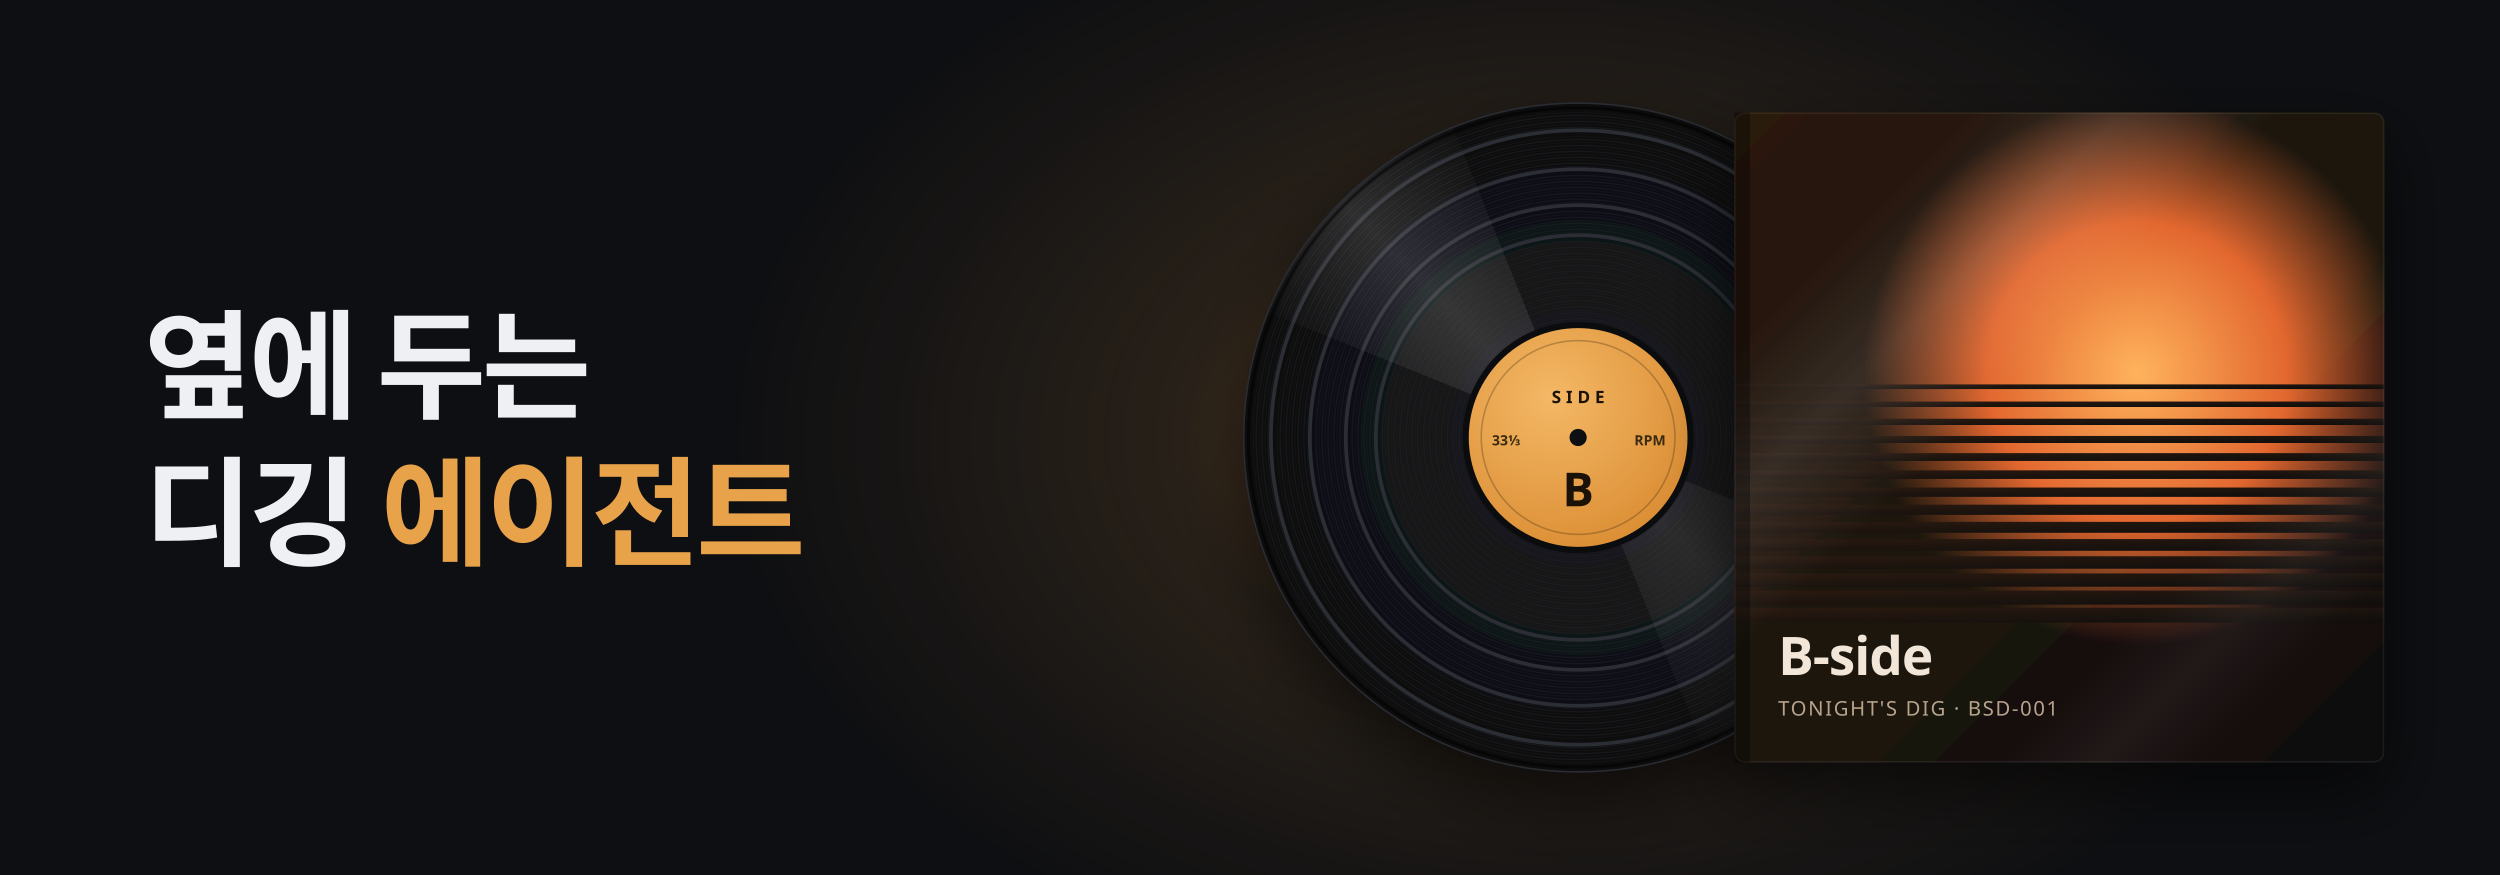
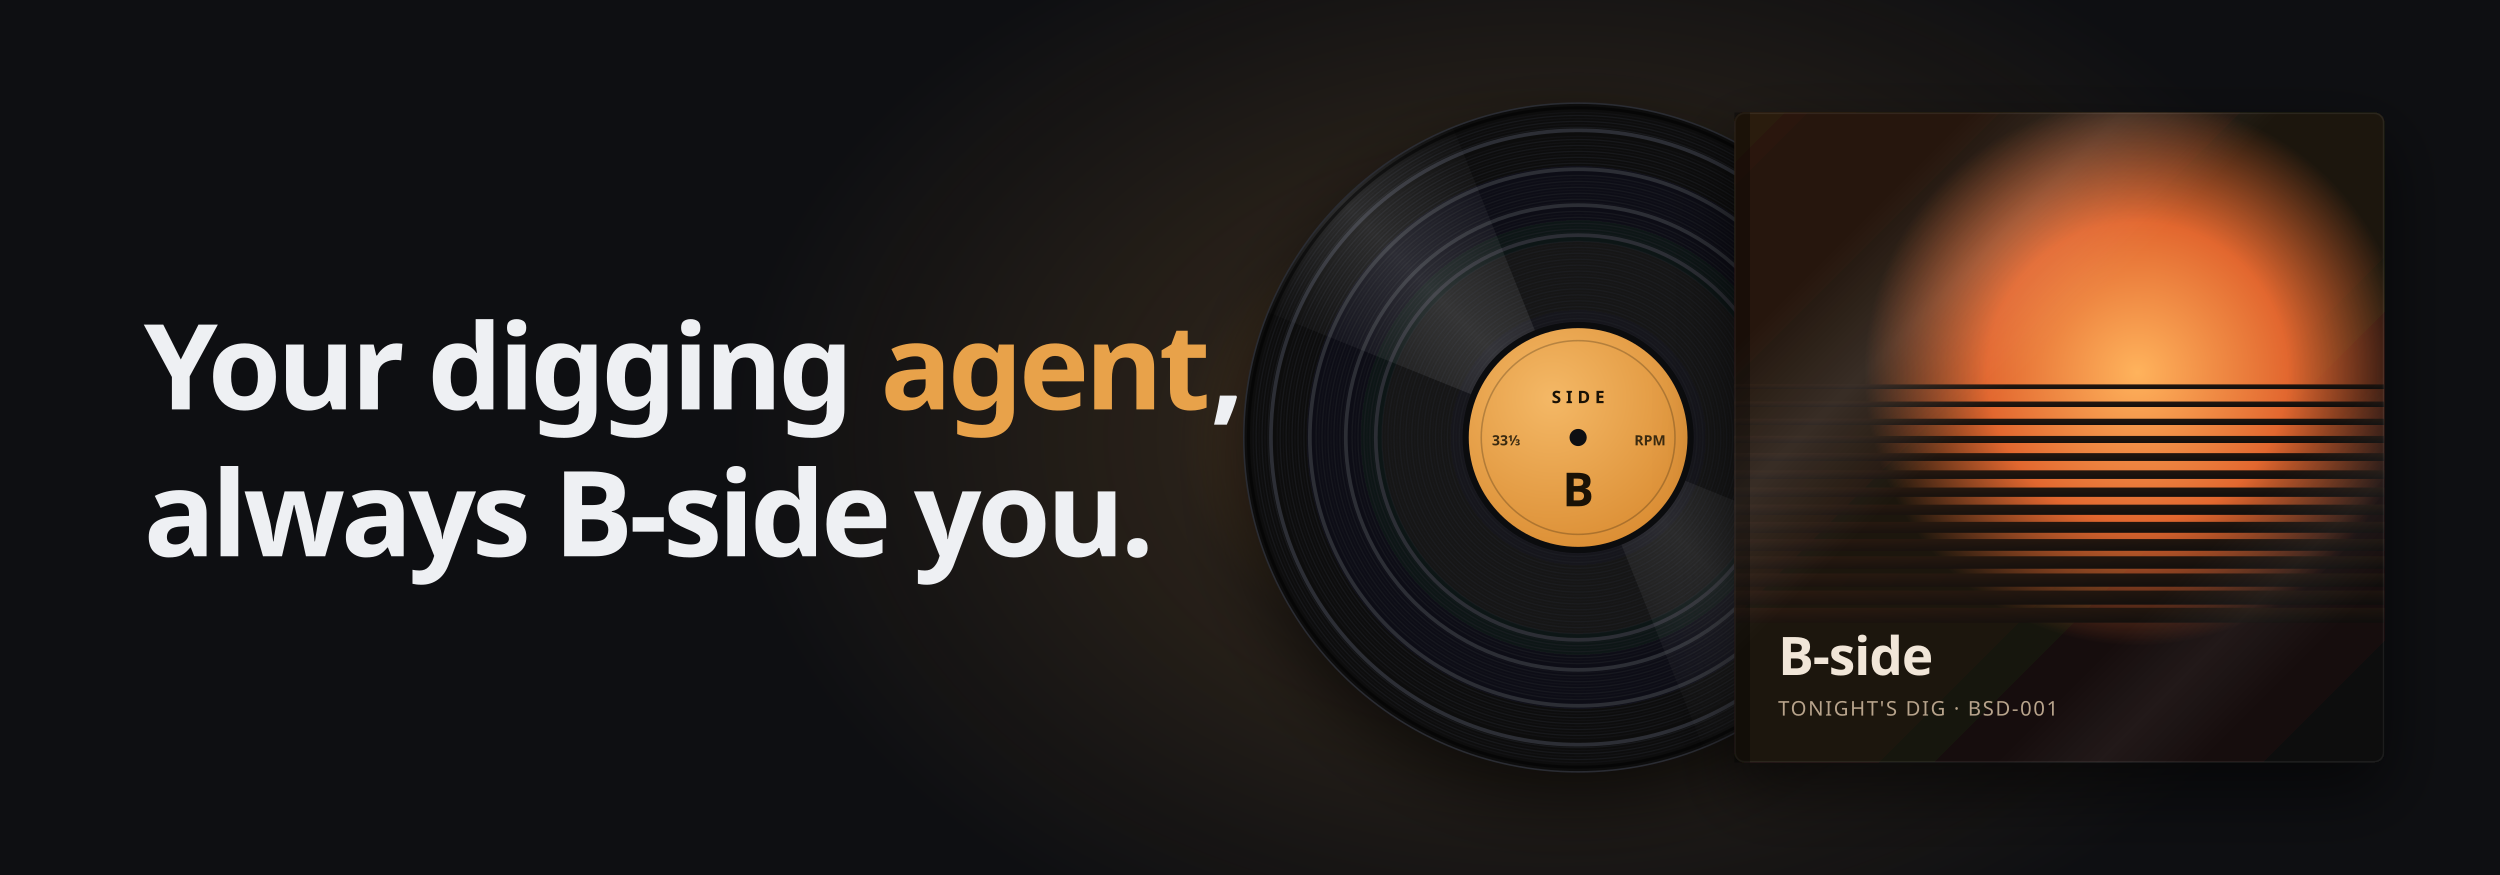
<svg xmlns="http://www.w3.org/2000/svg" width="1600" height="560" viewBox="0 0 1600 560" font-family="Pretendard, 'Apple SD Gothic Neo', 'Noto Sans KR', sans-serif">
  <defs>
    <radialGradient id="back" cx="0.5" cy="0.5" r="0.5">
      <stop offset="0" stop-color="#ff8a3d" stop-opacity="0.5" />
      <stop offset="0.45" stop-color="#e8a24a" stop-opacity="0.12" />
      <stop offset="1" stop-color="#e8a24a" stop-opacity="0" />
    </radialGradient>
    <radialGradient id="disc" cx="0.5" cy="0.5" r="0.5">
      <stop offset="0.3" stop-color="#16171b" />
      <stop offset="1" stop-color="#0b0c0e" />
    </radialGradient>
    <linearGradient id="sheenA" x1="0" y1="0" x2="1" y2="0">
      <stop offset="0" stop-color="#fff" stop-opacity="0" />
      <stop offset="0.5" stop-color="#fff" stop-opacity="0.16" />
      <stop offset="1" stop-color="#fff" stop-opacity="0" />
    </linearGradient>
    <radialGradient id="label" cx="0.38" cy="0.32" r="0.8">
      <stop offset="0" stop-color="#f4b866" />
      <stop offset="1" stop-color="#d98a2f" />
    </radialGradient>
    <linearGradient id="art" x1="0" y1="0" x2="1" y2="1">
      <stop offset="0" stop-color="#2a1a10" />
      <stop offset="1" stop-color="#0f0d0c" />
    </linearGradient>
    <radialGradient id="sun" cx="0.5" cy="0.5" r="0.5">
      <stop offset="0" stop-color="#ffb35c" />
      <stop offset="0.55" stop-color="#e2672f" />
      <stop offset="1" stop-color="#e2672f" stop-opacity="0" />
    </radialGradient>
    <linearGradient id="poly" x1="0" y1="0" x2="1" y2="1">
      <stop offset="0.18" stop-color="#fff" stop-opacity="0" />
      <stop offset="0.3" stop-color="#fff" stop-opacity="0.10" />
      <stop offset="0.42" stop-color="#fff" stop-opacity="0" />
      <stop offset="0.7" stop-color="#fff" stop-opacity="0" />
      <stop offset="0.78" stop-color="#fff" stop-opacity="0.05" />
      <stop offset="0.86" stop-color="#fff" stop-opacity="0" />
    </linearGradient>
    <linearGradient id="fadeL" x1="0" y1="0" x2="1" y2="0">
      <stop offset="0" stop-color="#0e0f12" />
      <stop offset="1" stop-color="#0e0f12" stop-opacity="0" />
    </linearGradient>
    <clipPath id="discClip">
      <circle cx="1010" cy="280" r="214" />
    </clipPath>
    <clipPath id="sleeveClip">
      <rect x="1110" y="72" width="416" height="416" rx="6" />
    </clipPath>
    <filter id="shadow" x="-20%" y="-20%" width="140%" height="140%">
      <feDropShadow dx="0" dy="18" stdDeviation="22" flood-color="#000" flood-opacity="0.6" />
    </filter>
    <filter id="blur">
      <feGaussianBlur stdDeviation="28" />
    </filter>
  </defs>
  <rect width="1600" height="560" fill="#0e0f12" />
  <ellipse cx="990" cy="280" rx="520" ry="360" fill="url(#back)" />
  <g filter="url(#shadow)">
    <circle cx="1010" cy="280" r="214" fill="url(#disc)" />
  </g>
  <g clip-path="url(#discClip)">
    <circle cx="1010" cy="280" r="208.0" fill="none" stroke="#1f2127" stroke-opacity="0.3" stroke-width="0.8" />
    <circle cx="1010" cy="280" r="206.1" fill="none" stroke="#1f2127" stroke-opacity="0.55" stroke-width="0.8" />
    <circle cx="1010" cy="280" r="204.2" fill="none" stroke="#1f2127" stroke-opacity="0.3" stroke-width="0.8" />
    <circle cx="1010" cy="280" r="202.3" fill="none" stroke="#1f2127" stroke-opacity="0.55" stroke-width="0.8" />
    <circle cx="1010" cy="280" r="200.4" fill="none" stroke="#1f2127" stroke-opacity="0.3" stroke-width="0.8" />
    <circle cx="1010" cy="280" r="198.5" fill="none" stroke="#1f2127" stroke-opacity="0.55" stroke-width="0.8" />
    <circle cx="1010" cy="280" r="196.6" fill="none" stroke="#2c2e35" stroke-width="2.4" />
    <circle cx="1010" cy="280" r="192.6" fill="none" stroke="#1f2127" stroke-opacity="0.3" stroke-width="0.8" />
    <circle cx="1010" cy="280" r="190.7" fill="none" stroke="#1f2127" stroke-opacity="0.55" stroke-width="0.8" />
    <circle cx="1010" cy="280" r="188.8" fill="none" stroke="#1f2127" stroke-opacity="0.3" stroke-width="0.8" />
    <circle cx="1010" cy="280" r="186.9" fill="none" stroke="#1f2127" stroke-opacity="0.55" stroke-width="0.8" />
    <circle cx="1010" cy="280" r="185.0" fill="none" stroke="#1f2127" stroke-opacity="0.3" stroke-width="0.8" />
    <circle cx="1010" cy="280" r="183.1" fill="none" stroke="#1f2127" stroke-opacity="0.55" stroke-width="0.8" />
    <circle cx="1010" cy="280" r="181.2" fill="none" stroke="#1f2127" stroke-opacity="0.3" stroke-width="0.8" />
    <circle cx="1010" cy="280" r="179.3" fill="none" stroke="#1f2127" stroke-opacity="0.55" stroke-width="0.8" />
    <circle cx="1010" cy="280" r="177.4" fill="none" stroke="#1f2127" stroke-opacity="0.3" stroke-width="0.8" />
    <circle cx="1010" cy="280" r="175.5" fill="none" stroke="#1f2127" stroke-opacity="0.55" stroke-width="0.8" />
    <circle cx="1010" cy="280" r="173.6" fill="none" stroke="#1f2127" stroke-opacity="0.3" stroke-width="0.8" />
    <circle cx="1010" cy="280" r="171.7" fill="none" stroke="#2c2e35" stroke-width="2.4" />
    <circle cx="1010" cy="280" r="167.7" fill="none" stroke="#1f2127" stroke-opacity="0.55" stroke-width="0.8" />
    <circle cx="1010" cy="280" r="165.8" fill="none" stroke="#1f2127" stroke-opacity="0.3" stroke-width="0.8" />
    <circle cx="1010" cy="280" r="163.9" fill="none" stroke="#1f2127" stroke-opacity="0.55" stroke-width="0.8" />
    <circle cx="1010" cy="280" r="162.0" fill="none" stroke="#1f2127" stroke-opacity="0.3" stroke-width="0.8" />
    <circle cx="1010" cy="280" r="160.1" fill="none" stroke="#1f2127" stroke-opacity="0.55" stroke-width="0.8" />
    <circle cx="1010" cy="280" r="158.2" fill="none" stroke="#1f2127" stroke-opacity="0.3" stroke-width="0.8" />
    <circle cx="1010" cy="280" r="156.3" fill="none" stroke="#1f2127" stroke-opacity="0.55" stroke-width="0.8" />
    <circle cx="1010" cy="280" r="154.4" fill="none" stroke="#1f2127" stroke-opacity="0.3" stroke-width="0.8" />
    <circle cx="1010" cy="280" r="152.5" fill="none" stroke="#1f2127" stroke-opacity="0.55" stroke-width="0.8" />
    <circle cx="1010" cy="280" r="150.6" fill="none" stroke="#1f2127" stroke-opacity="0.3" stroke-width="0.8" />
    <circle cx="1010" cy="280" r="148.7" fill="none" stroke="#2c2e35" stroke-width="2.4" />
    <circle cx="1010" cy="280" r="144.7" fill="none" stroke="#1f2127" stroke-opacity="0.55" stroke-width="0.8" />
    <circle cx="1010" cy="280" r="142.8" fill="none" stroke="#1f2127" stroke-opacity="0.3" stroke-width="0.8" />
    <circle cx="1010" cy="280" r="140.9" fill="none" stroke="#1f2127" stroke-opacity="0.55" stroke-width="0.8" />
    <circle cx="1010" cy="280" r="139.0" fill="none" stroke="#1f2127" stroke-opacity="0.3" stroke-width="0.8" />
    <circle cx="1010" cy="280" r="137.1" fill="none" stroke="#1f2127" stroke-opacity="0.55" stroke-width="0.8" />
    <circle cx="1010" cy="280" r="135.2" fill="none" stroke="#1f2127" stroke-opacity="0.3" stroke-width="0.8" />
    <circle cx="1010" cy="280" r="133.3" fill="none" stroke="#1f2127" stroke-opacity="0.55" stroke-width="0.8" />
    <circle cx="1010" cy="280" r="131.4" fill="none" stroke="#1f2127" stroke-opacity="0.3" stroke-width="0.8" />
    <circle cx="1010" cy="280" r="129.5" fill="none" stroke="#2c2e35" stroke-width="2.4" />
    <circle cx="1010" cy="280" r="125.5" fill="none" stroke="#1f2127" stroke-opacity="0.55" stroke-width="0.8" />
    <circle cx="1010" cy="280" r="123.6" fill="none" stroke="#1f2127" stroke-opacity="0.3" stroke-width="0.8" />
    <circle cx="1010" cy="280" r="121.7" fill="none" stroke="#1f2127" stroke-opacity="0.55" stroke-width="0.8" />
    <circle cx="1010" cy="280" r="119.8" fill="none" stroke="#1f2127" stroke-opacity="0.3" stroke-width="0.8" />
    <circle cx="1010" cy="280" r="117.9" fill="none" stroke="#1f2127" stroke-opacity="0.55" stroke-width="0.8" />
    <circle cx="1010" cy="280" r="116.0" fill="none" stroke="#1f2127" stroke-opacity="0.3" stroke-width="0.8" />
    <circle cx="1010" cy="280" r="114.1" fill="none" stroke="#1f2127" stroke-opacity="0.55" stroke-width="0.8" />
    <circle cx="1010" cy="280" r="112.2" fill="none" stroke="#1f2127" stroke-opacity="0.3" stroke-width="0.8" />
    <circle cx="1010" cy="280" r="110.3" fill="none" stroke="#1f2127" stroke-opacity="0.55" stroke-width="0.8" />
    <circle cx="1010" cy="280" r="108.4" fill="none" stroke="#1f2127" stroke-opacity="0.3" stroke-width="0.8" />
    <circle cx="1010" cy="280" r="106.5" fill="none" stroke="#1f2127" stroke-opacity="0.55" stroke-width="0.8" />
    <circle cx="1010" cy="280" r="104.6" fill="none" stroke="#1f2127" stroke-opacity="0.3" stroke-width="0.8" />
    <circle cx="1010" cy="280" r="102.7" fill="none" stroke="#1f2127" stroke-opacity="0.55" stroke-width="0.8" />
    <circle cx="1010" cy="280" r="100.8" fill="none" stroke="#1f2127" stroke-opacity="0.3" stroke-width="0.8" />
    <circle cx="1010" cy="280" r="98.9" fill="none" stroke="#1f2127" stroke-opacity="0.55" stroke-width="0.8" />
    <circle cx="1010" cy="280" r="97.0" fill="none" stroke="#1f2127" stroke-opacity="0.3" stroke-width="0.8" />
    <circle cx="1010" cy="280" r="95.1" fill="none" stroke="#1f2127" stroke-opacity="0.55" stroke-width="0.8" />
    <circle cx="1010" cy="280" r="93.2" fill="none" stroke="#1f2127" stroke-opacity="0.3" stroke-width="0.8" />
    <circle cx="1010" cy="280" r="91.3" fill="none" stroke="#1f2127" stroke-opacity="0.55" stroke-width="0.8" />
    <circle cx="1010" cy="280" r="89.4" fill="none" stroke="#1f2127" stroke-opacity="0.3" stroke-width="0.8" />
    <circle cx="1010" cy="280" r="87.5" fill="none" stroke="#1f2127" stroke-opacity="0.55" stroke-width="0.8" />
    <circle cx="1010" cy="280" r="85.6" fill="none" stroke="#1f2127" stroke-opacity="0.3" stroke-width="0.8" />
    <circle cx="1010" cy="280" r="83.7" fill="none" stroke="#1f2127" stroke-opacity="0.55" stroke-width="0.8" />
    <circle cx="1010" cy="280" r="81.8" fill="none" stroke="#1f2127" stroke-opacity="0.3" stroke-width="0.8" />
    <circle cx="1010" cy="280" r="79.9" fill="none" stroke="#1f2127" stroke-opacity="0.55" stroke-width="0.8" />
    <circle cx="1010" cy="280" r="78.0" fill="none" stroke="#1f2127" stroke-opacity="0.3" stroke-width="0.8" />
    <circle cx="1010" cy="280" r="76.1" fill="none" stroke="#1f2127" stroke-opacity="0.55" stroke-width="0.8" />
    <circle cx="1010" cy="280" r="74.2" fill="none" stroke="#1f2127" stroke-opacity="0.3" stroke-width="0.8" />
    <linearGradient id="w1" gradientUnits="userSpaceOnUse" x1="839.8" y1="238.3" x2="968.3" y2="109.8">
      <stop offset="0" stop-color="#fff" stop-opacity="0" />
      <stop offset="0.5" stop-color="#fff" stop-opacity="0.13" />
      <stop offset="1" stop-color="#fff" stop-opacity="0" />
    </linearGradient>
    <path d="M1010 280 L639.1 130.2 L860.2 -90.9 Z" fill="url(#w1)" />
    <linearGradient id="w2" gradientUnits="userSpaceOnUse" x1="1180.2" y1="321.7" x2="1051.7" y2="450.2">
      <stop offset="0" stop-color="#fff" stop-opacity="0" />
      <stop offset="0.5" stop-color="#fff" stop-opacity="0.09" />
      <stop offset="1" stop-color="#fff" stop-opacity="0" />
    </linearGradient>
    <path d="M1010 280 L1380.9 429.8 L1159.8 650.9 Z" fill="url(#w2)" />
  </g>
  <circle cx="1010" cy="280" r="214" fill="none" stroke="#2a2c33" stroke-width="1" />
  <circle cx="1010" cy="280" r="211" fill="none" stroke="#000" stroke-opacity="0.5" stroke-width="2" />
  <circle cx="1010" cy="280" r="74" fill="#0b0c0e" />
  <circle cx="1010" cy="280" r="70" fill="url(#label)" />
  <circle cx="1010" cy="280" r="62" fill="none" stroke="#1a1206" stroke-opacity="0.25" />
  <text x="1010" y="258" text-anchor="middle" fill="#1a1206" font-size="11" font-weight="700" letter-spacing="0.28em">SIDE</text>
  <text x="1010" y="324" text-anchor="middle" fill="#1a1206" font-size="30" font-weight="800">B</text>
  <text x="964" y="285" text-anchor="middle" fill="#3a2a10" font-size="9" font-weight="600">33⅓</text>
  <text x="1056" y="285" text-anchor="middle" fill="#3a2a10" font-size="9" font-weight="600">RPM</text>
  <circle cx="1010" cy="280" r="5.5" fill="#0e0f12" />
  <g filter="url(#shadow)">
    <rect x="1110" y="72" width="416" height="416" rx="6" fill="url(#art)" />
  </g>
  <g clip-path="url(#sleeveClip)">
    <circle cx="1367.92" cy="238.4" r="174.72" fill="url(#sun)" />
    <rect x="1110" y="246" width="416" height="3.0" fill="url(#art)" />
    <rect x="1110" y="257" width="416" height="3.5" fill="url(#art)" />
    <rect x="1110" y="268" width="416" height="4.0" fill="url(#art)" />
    <rect x="1110" y="279" width="416" height="4.5" fill="url(#art)" />
    <rect x="1110" y="290" width="416" height="5.0" fill="url(#art)" />
    <rect x="1110" y="301" width="416" height="5.5" fill="url(#art)" />
    <rect x="1110" y="312" width="416" height="6.0" fill="url(#art)" />
    <rect x="1110" y="323" width="416" height="6.5" fill="url(#art)" />
    <rect x="1110" y="334" width="416" height="7.0" fill="url(#art)" />
    <rect x="1110" y="345" width="416" height="7.5" fill="url(#art)" />
    <rect x="1110" y="356" width="416" height="8.0" fill="url(#art)" />
    <rect x="1110" y="367" width="416" height="8.5" fill="url(#art)" />
    <rect x="1110" y="378" width="416" height="9.0" fill="url(#art)" />
    <rect x="1110" y="389" width="416" height="9.5" fill="url(#art)" />
    <text x="1138" y="432" fill="#f1e6d8" font-size="34" font-weight="800" letter-spacing="-0.02em">B-side</text>
    <text x="1138" y="458" fill="#b8a48c" font-size="13" font-weight="500" letter-spacing="0.08em">TONIGHT'S DIG · BSD-001</text>
    <rect x="1110" y="72" width="416" height="416" fill="url(#poly)" />
  </g>
  <rect x="1110.5" y="72.5" width="415" height="415" rx="6" fill="none" stroke="#fff" stroke-opacity="0.07" />
  <rect x="1110" y="72" width="10" height="416" fill="#000" fill-opacity="0.35" />
  <rect x="0" y="0" width="160" height="560" fill="url(#fadeL)" opacity="0" />
-   <text x="92" y="262" fill="#eef0f3" font-size="76" font-weight="800" letter-spacing="-0.035em">옆에 두는</text>
-   <text x="92" y="356" fill="#eef0f3" font-size="76" font-weight="800" letter-spacing="-0.035em">디깅 <tspan fill="#e8a24a">에이전트</tspan>
-   </text>
+   <text x="92" y="262" fill="#eef0f3" font-size="76" font-weight="800" letter-spacing="-0.035em">Your digging <tspan fill="#e8a24a">agent</tspan>,</text>
+   <text x="92" y="356" fill="#eef0f3" font-size="76" font-weight="800" letter-spacing="-0.035em">always B-side you.</text>
</svg>
